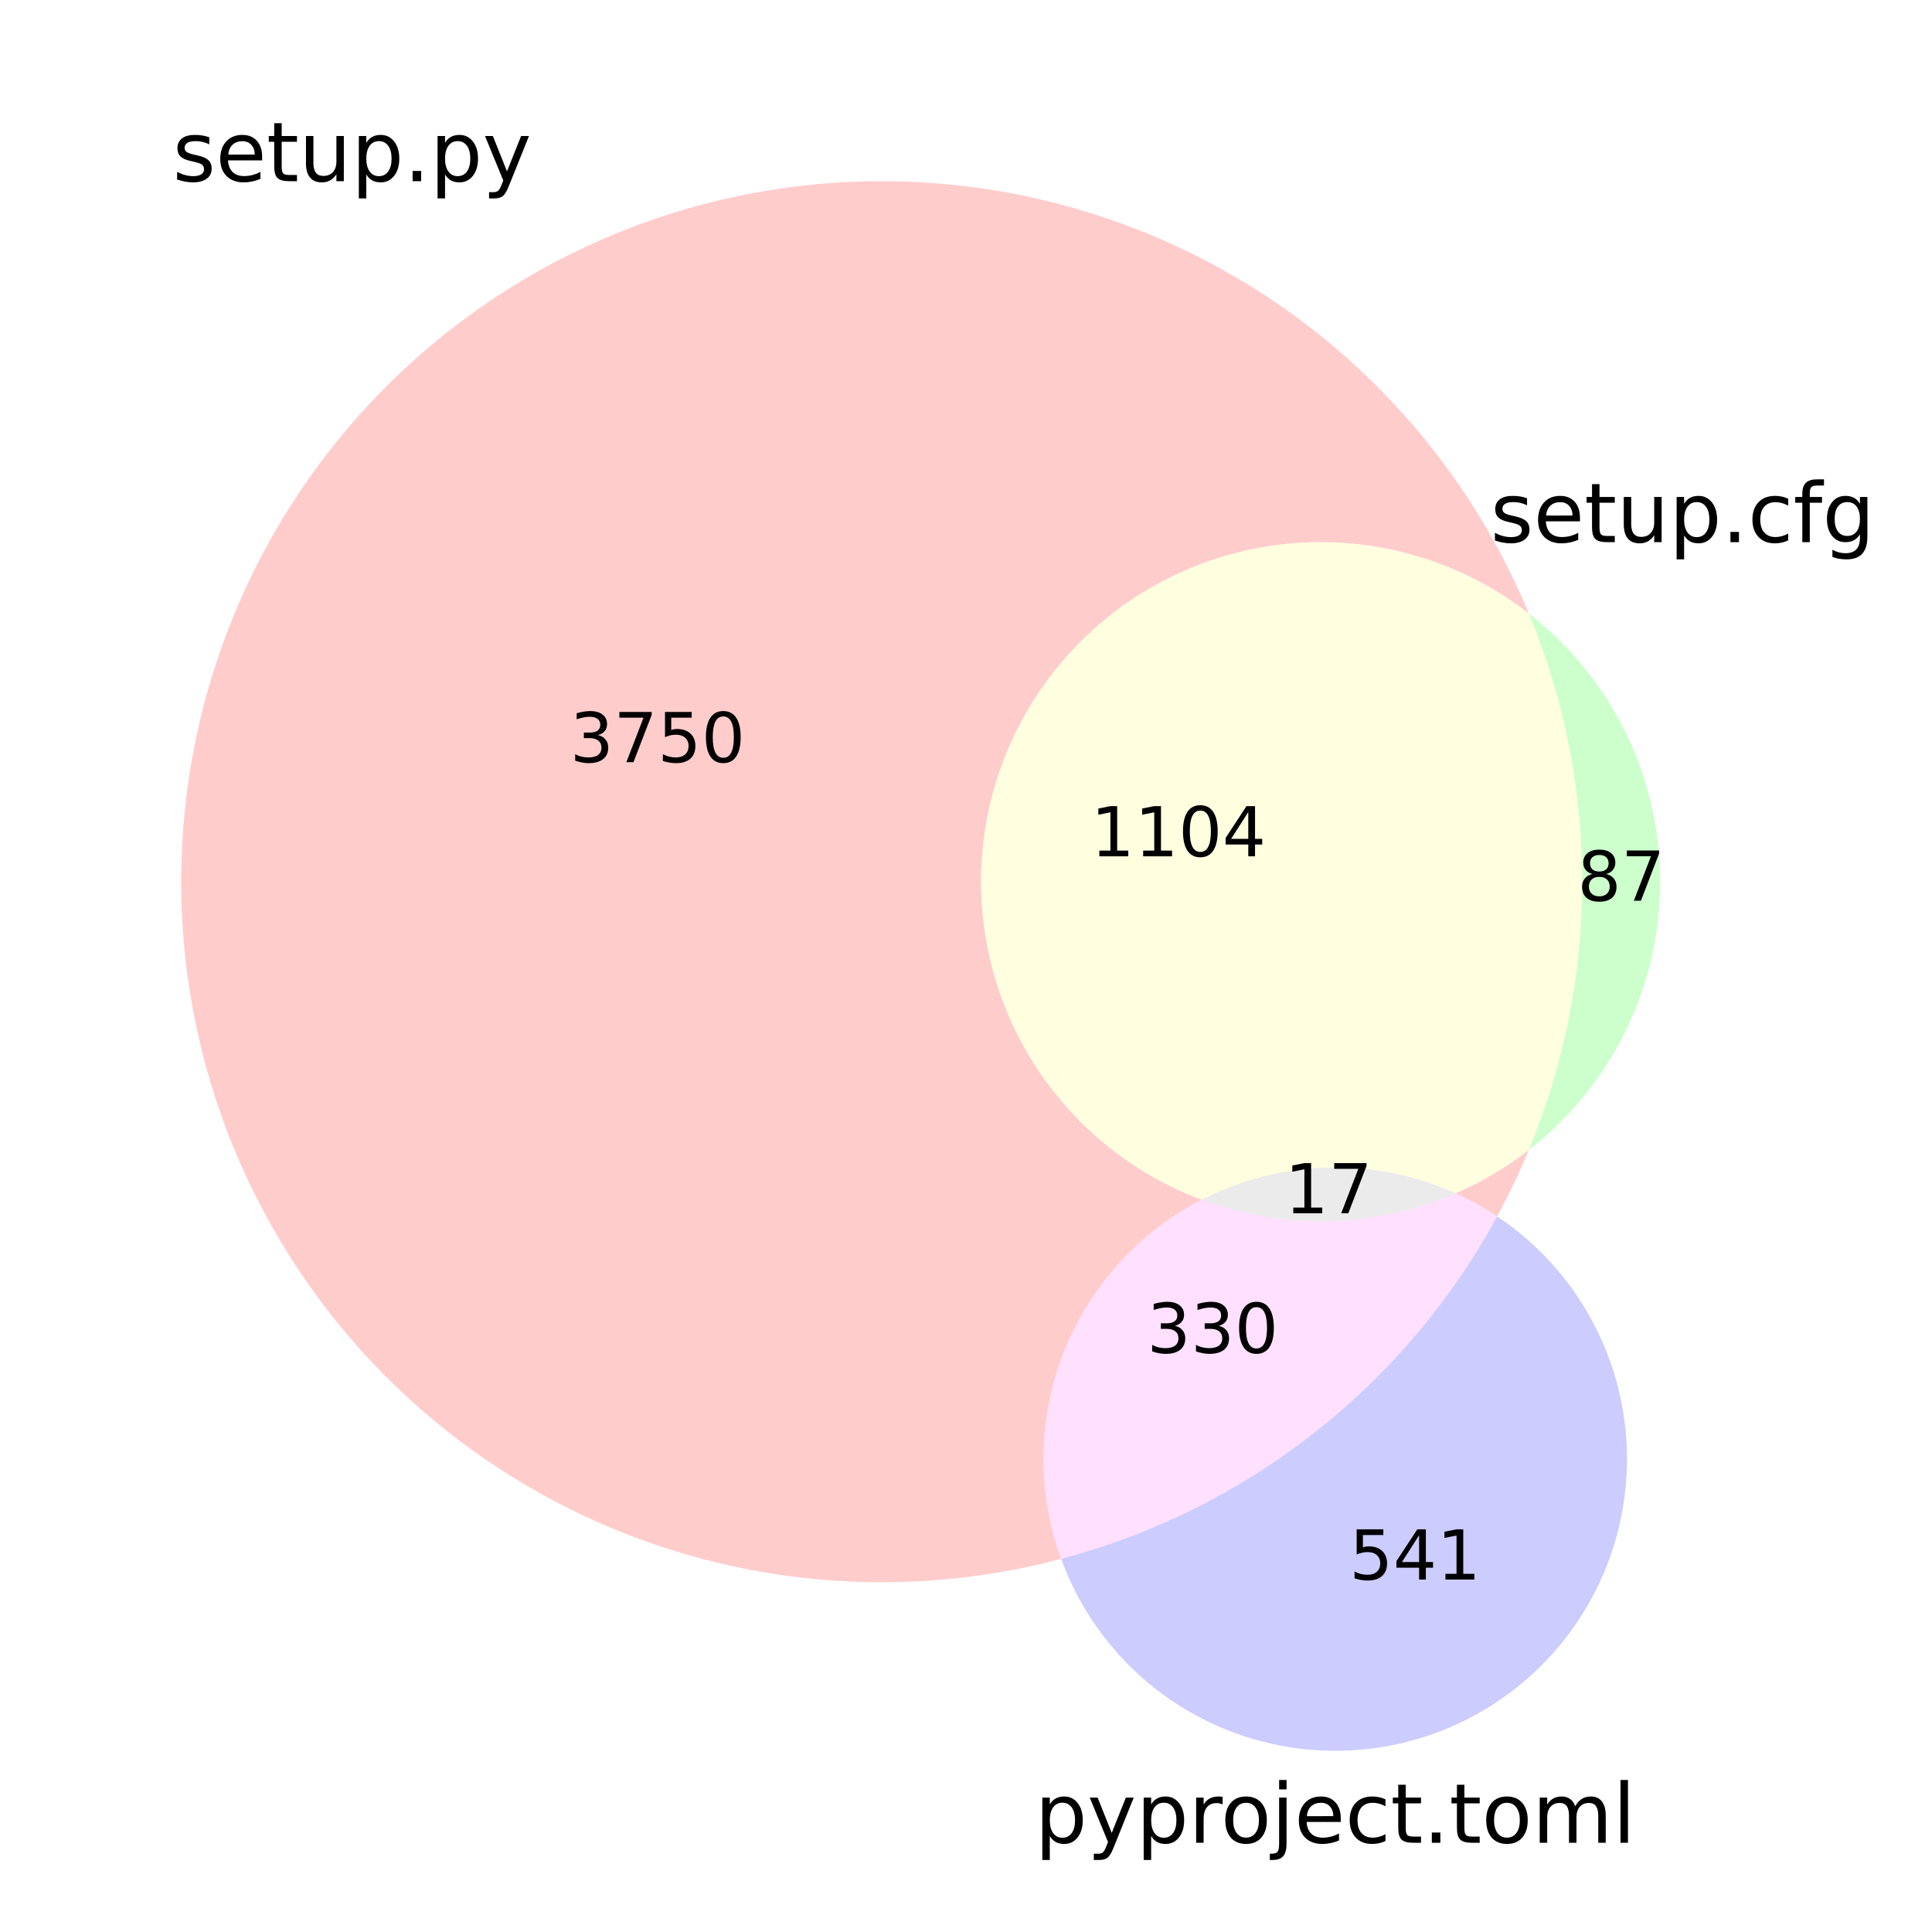
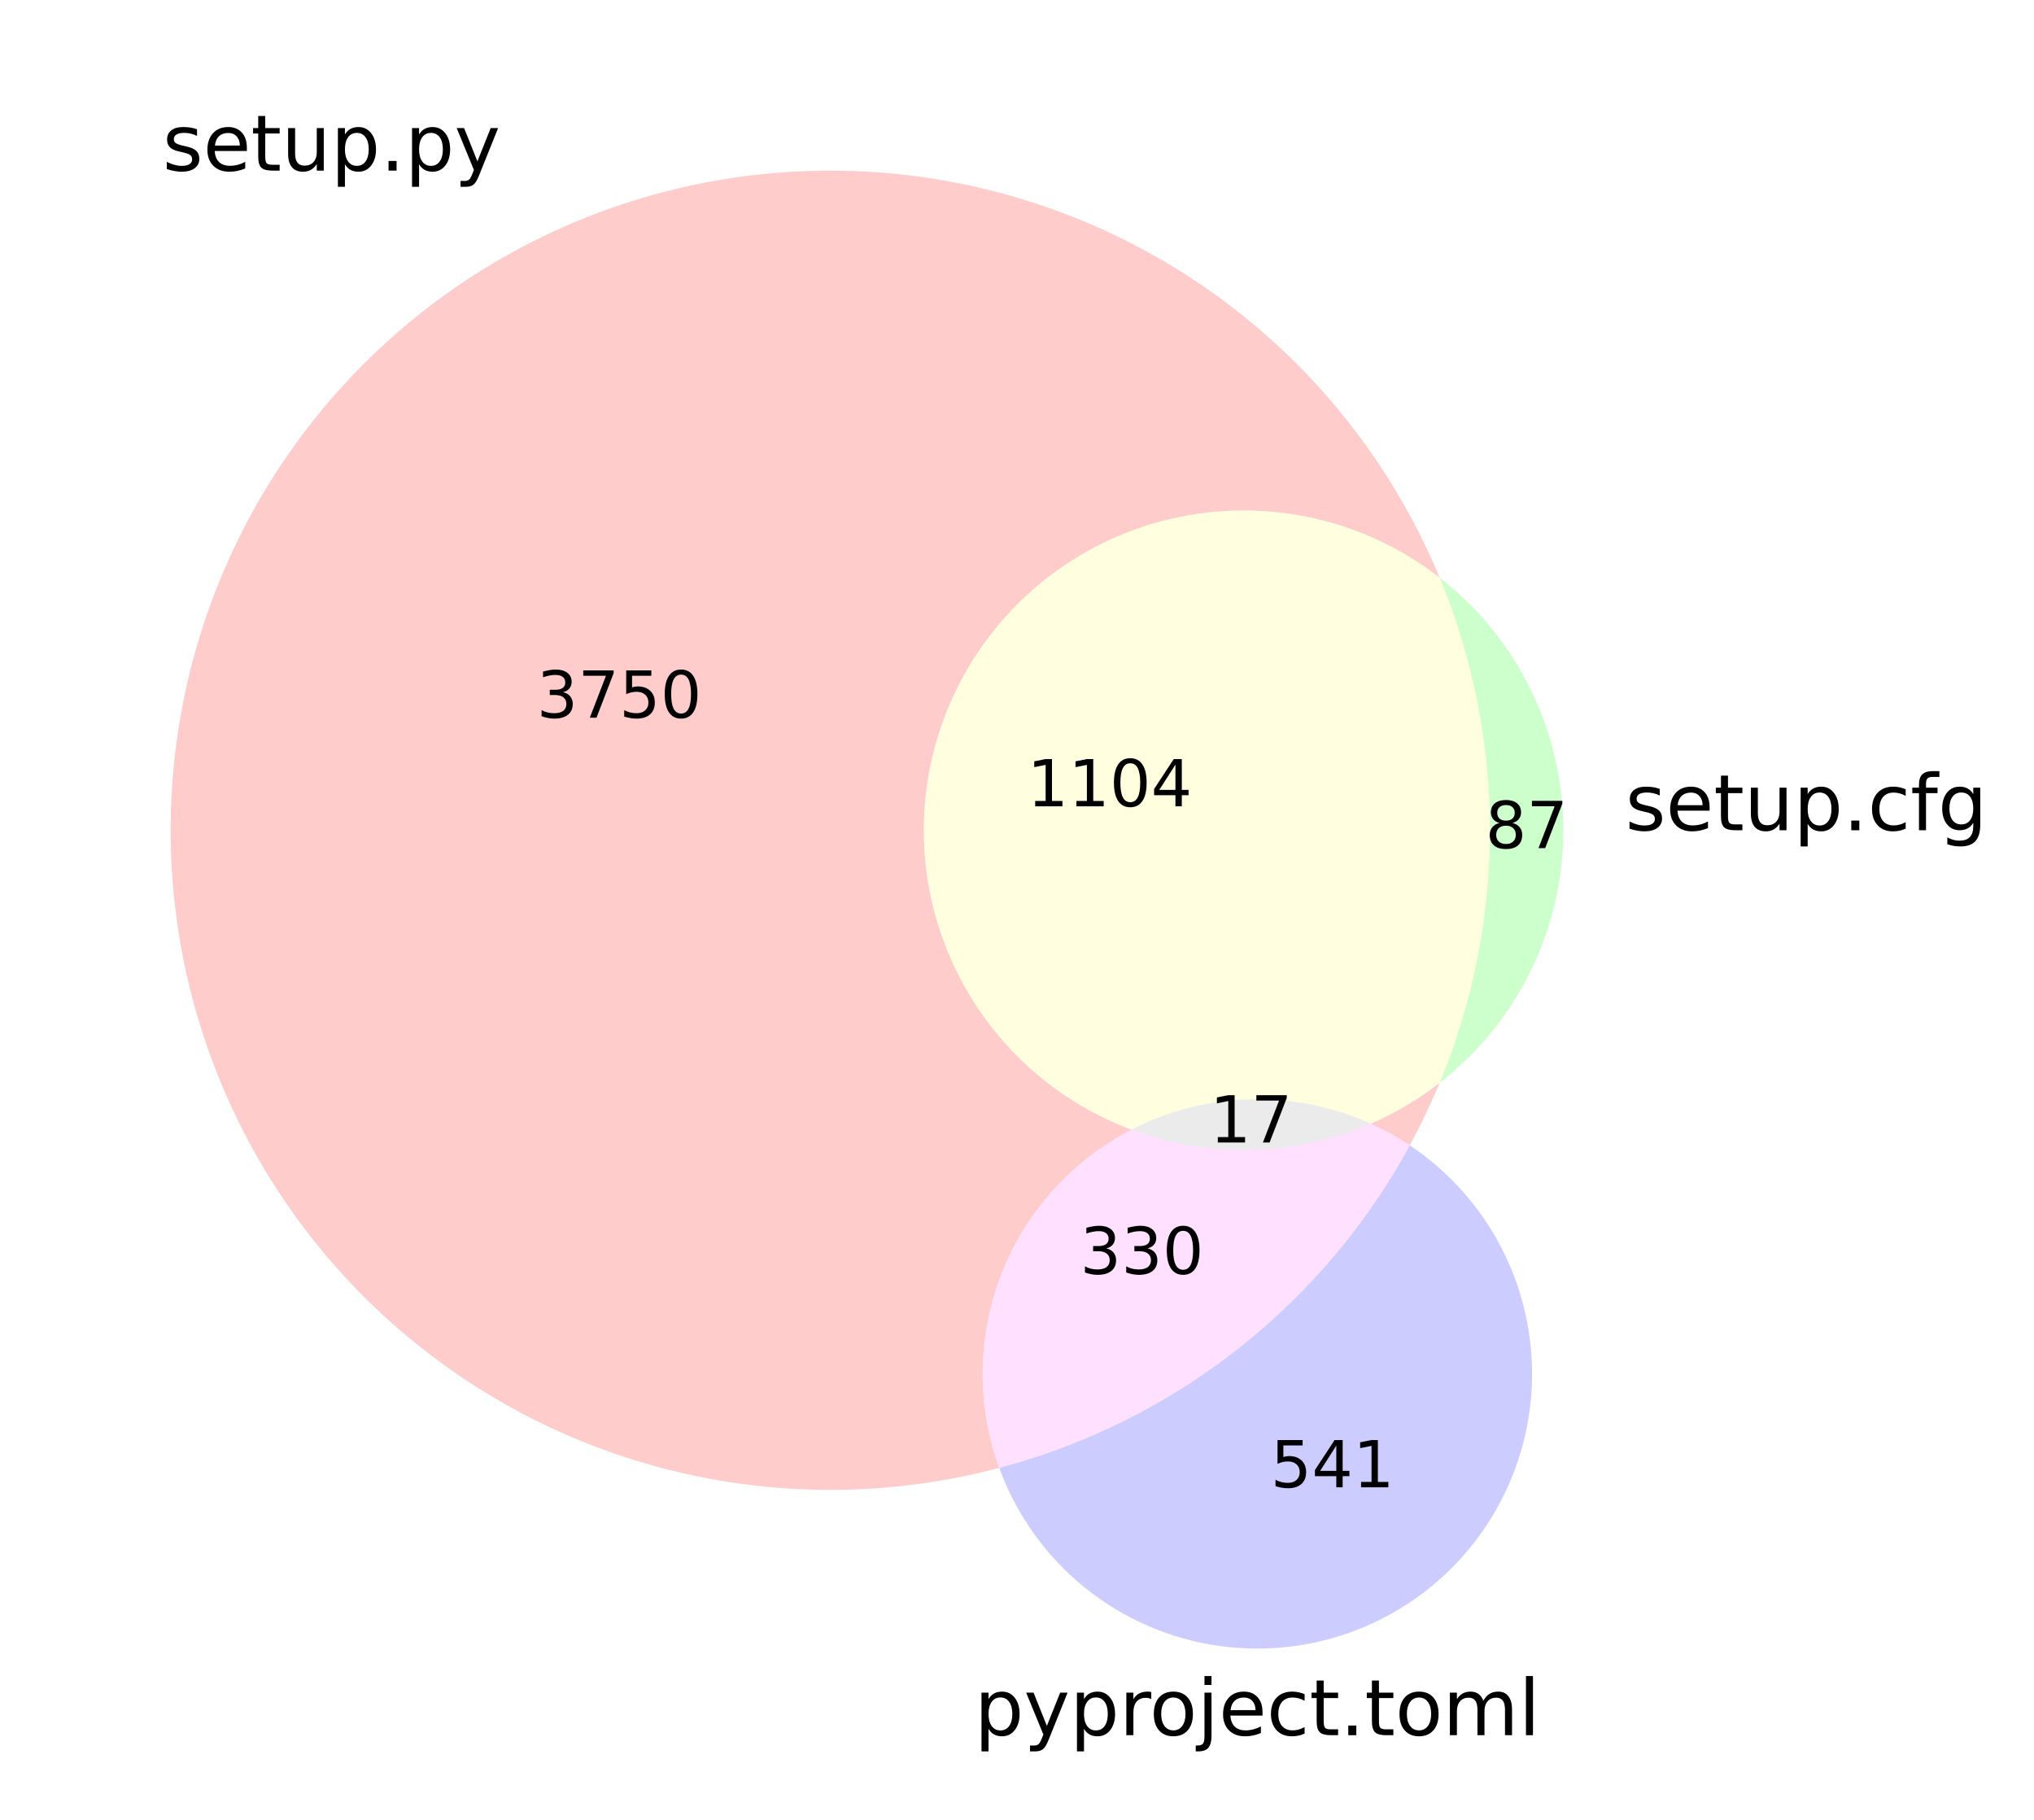
- <svg xmlns="http://www.w3.org/2000/svg" xmlns:xlink="http://www.w3.org/1999/xlink" width="279.424pt" height="280.512pt" viewBox="0 0 279.424 280.512" version="1.1">
+ <svg xmlns="http://www.w3.org/2000/svg" xmlns:xlink="http://www.w3.org/1999/xlink" width="313.629pt" height="280.512pt" viewBox="0 0 313.629 280.512" version="1.1">
  <defs>
    <style type="text/css">*{stroke-linejoin: round; stroke-linecap: butt}</style>
  </defs>
  <g id="figure_1">
    <g id="patch_1">
-       <path d="M 0 280.512  L 279.424 280.512  L 279.424 0  L 0 0  L 0 280.512  z " style="fill: none" />
+       <path d="M 0 280.512  L 313.629 280.512  L 313.629 0  L 0 0  L 0 280.512  z " style="fill: none" />
    </g>
    <g id="axes_1">
      <g id="patch_2">
-         <path d="M 221.977 166.974  C 220.346 168.239 218.637 169.4 216.861 170.451  C 215.085 171.502 213.244 172.441 211.35 173.261  C 212.398 173.736 213.426 174.253 214.431 174.811  C 215.437 175.369 216.42 175.968 217.377 176.606  C 218.227 175.042 219.036 173.457 219.803 171.85  C 220.57 170.244 221.295 168.618 221.977 166.974  M 221.977 89.066  C 214.495 71.021 201.971 55.507 185.909 44.389  C 169.847 33.271 150.917 27.012 131.393 26.364  C 111.869 25.716 92.566 30.707 75.802 40.735  C 59.038 50.764 45.514 65.413 36.852 82.923  C 28.191 100.433 24.755 120.072 26.956 139.483  C 29.158 158.893 36.905 177.264 49.268 192.389  C 61.63 207.514 78.093 218.762 96.677 224.782  C 115.261 230.802 135.191 231.342 154.074 226.338  C 150.549 216.655 150.675 206.011 154.429 196.414  C 158.183 186.818 165.314 178.914 174.474 174.193  C 167.824 171.704 161.789 167.808 156.784 162.771  C 151.78 157.735 147.921 151.676 145.474 145.01  C 143.027 138.345 142.049 131.229 142.606 124.15  C 143.164 117.071 145.244 110.196 148.704 103.996  C 152.164 97.795 156.923 92.415 162.654 88.224  C 168.386 84.032 174.956 81.128 181.913 79.711  C 188.871 78.293 196.053 78.395 202.968 80.01  C 209.882 81.624 216.367 84.714 221.977 89.066  " clip-path="url(#p3e06063f52)" style="fill: #ff8080; opacity: 0.4" />
+         <path d="M 221.977 166.974  C 220.346 168.239 218.637 169.4 216.861 170.451  C 215.085 171.502 213.244 172.441 211.35 173.261  C 212.398 173.736 213.426 174.253 214.431 174.811  C 215.437 175.369 216.42 175.968 217.377 176.606  C 218.227 175.042 219.036 173.457 219.803 171.85  C 220.57 170.244 221.295 168.618 221.977 166.974  M 221.977 89.066  C 214.495 71.021 201.971 55.507 185.909 44.389  C 169.847 33.271 150.917 27.012 131.393 26.364  C 111.869 25.716 92.566 30.707 75.802 40.735  C 59.038 50.764 45.514 65.413 36.852 82.923  C 28.191 100.433 24.755 120.072 26.956 139.483  C 29.158 158.893 36.905 177.264 49.268 192.389  C 61.63 207.514 78.093 218.762 96.677 224.782  C 115.261 230.802 135.191 231.342 154.074 226.338  C 150.549 216.655 150.675 206.011 154.429 196.414  C 158.183 186.818 165.314 178.914 174.474 174.193  C 167.824 171.704 161.789 167.808 156.784 162.771  C 151.78 157.735 147.921 151.676 145.474 145.01  C 143.027 138.345 142.049 131.229 142.606 124.15  C 143.164 117.071 145.244 110.196 148.704 103.996  C 152.164 97.795 156.923 92.415 162.654 88.224  C 168.386 84.032 174.956 81.128 181.913 79.711  C 188.871 78.293 196.053 78.395 202.968 80.01  C 209.882 81.624 216.367 84.714 221.977 89.066  " clip-path="url(#p691678c671)" style="fill: #ff8080; opacity: 0.4" />
      </g>
      <g id="patch_3">
-         <path d="M 221.977 89.066  C 227.096 101.415 229.732 114.652 229.732 128.02  C 229.732 141.388 227.096 154.625 221.977 166.974  C 227.917 162.365 232.724 156.459 236.031 149.708  C 239.339 142.957 241.058 135.538 241.058 128.02  C 241.058 120.502 239.339 113.083 236.031 106.332  C 232.724 99.581 227.917 93.674 221.977 89.066  " clip-path="url(#p3e06063f52)" style="fill: #80ff80; opacity: 0.4" />
+         <path d="M 221.977 89.066  C 227.096 101.415 229.732 114.652 229.732 128.02  C 229.732 141.388 227.096 154.625 221.977 166.974  C 227.917 162.365 232.724 156.459 236.031 149.708  C 239.339 142.957 241.058 135.538 241.058 128.02  C 241.058 120.502 239.339 113.083 236.031 106.332  C 232.724 99.581 227.917 93.674 221.977 89.066  " clip-path="url(#p691678c671)" style="fill: #80ff80; opacity: 0.4" />
      </g>
      <g id="patch_4">
-         <path d="M 221.977 89.066  C 216.367 84.714 209.882 81.624 202.968 80.01  C 196.053 78.395 188.871 78.293 181.913 79.711  C 174.956 81.128 168.386 84.032 162.654 88.224  C 156.923 92.415 152.164 97.795 148.704 103.996  C 145.244 110.196 143.164 117.071 142.606 124.15  C 142.049 131.229 143.027 138.345 145.474 145.01  C 147.921 151.676 151.78 157.735 156.784 162.771  C 161.789 167.808 167.824 171.704 174.474 174.193  C 180.152 171.268 186.419 169.664 192.805 169.502  C 199.191 169.341 205.531 170.626 211.35 173.261  C 213.244 172.441 215.085 171.502 216.861 170.451  C 218.637 169.4 220.346 168.239 221.977 166.974  C 227.096 154.625 229.732 141.388 229.732 128.02  C 229.732 114.652 227.096 101.415 221.977 89.066  " clip-path="url(#p3e06063f52)" style="fill: #ffffb2; opacity: 0.4" />
+         <path d="M 221.977 89.066  C 216.367 84.714 209.882 81.624 202.968 80.01  C 196.053 78.395 188.871 78.293 181.913 79.711  C 174.956 81.128 168.386 84.032 162.654 88.224  C 156.923 92.415 152.164 97.795 148.704 103.996  C 145.244 110.196 143.164 117.071 142.606 124.15  C 142.049 131.229 143.027 138.345 145.474 145.01  C 147.921 151.676 151.78 157.735 156.784 162.771  C 161.789 167.808 167.824 171.704 174.474 174.193  C 180.152 171.268 186.419 169.664 192.805 169.502  C 199.191 169.341 205.531 170.626 211.35 173.261  C 213.244 172.441 215.085 171.502 216.861 170.451  C 218.637 169.4 220.346 168.239 221.977 166.974  C 227.096 154.625 229.732 141.388 229.732 128.02  C 229.732 114.652 227.096 101.415 221.977 89.066  " clip-path="url(#p691678c671)" style="fill: #ffffb2; opacity: 0.4" />
      </g>
      <g id="patch_5">
-         <path d="M 217.377 176.606  C 210.765 188.767 201.74 199.45 190.855 208.001  C 179.97 216.553 167.454 222.792 154.074 226.338  C 156.364 232.627 160.113 238.285 165.011 242.847  C 169.91 247.408 175.821 250.743 182.257 252.579  C 188.694 254.415 195.475 254.7 202.043 253.409  C 208.61 252.118 214.78 249.289 220.043 245.154  C 225.306 241.019 229.515 235.695 232.324 229.619  C 235.132 223.544 236.461 216.888 236.201 210.2  C 235.941 203.512 234.099 196.979 230.827 191.14  C 227.555 185.301 222.945 180.32 217.377 176.606  " clip-path="url(#p3e06063f52)" style="fill: #8080ff; opacity: 0.4" />
+         <path d="M 217.377 176.606  C 210.765 188.767 201.74 199.45 190.855 208.001  C 179.97 216.553 167.454 222.792 154.074 226.338  C 156.364 232.627 160.113 238.285 165.011 242.847  C 169.91 247.408 175.821 250.743 182.257 252.579  C 188.694 254.415 195.475 254.7 202.043 253.409  C 208.61 252.118 214.78 249.289 220.043 245.154  C 225.306 241.019 229.515 235.695 232.324 229.619  C 235.132 223.544 236.461 216.888 236.201 210.2  C 235.941 203.512 234.099 196.979 230.827 191.14  C 227.555 185.301 222.945 180.32 217.377 176.606  " clip-path="url(#p691678c671)" style="fill: #8080ff; opacity: 0.4" />
      </g>
      <g id="patch_6">
-         <path d="M 211.35 173.261  C 205.55 175.773 199.321 177.146 193.002 177.306  C 186.684 177.466 180.393 176.409 174.474 174.193  C 165.314 178.914 158.183 186.818 154.429 196.414  C 150.675 206.011 150.549 216.655 154.074 226.338  C 167.454 222.792 179.97 216.553 190.855 208.001  C 201.74 199.45 210.765 188.767 217.377 176.606  C 216.42 175.968 215.437 175.369 214.431 174.811  C 213.426 174.253 212.398 173.736 211.35 173.261  " clip-path="url(#p3e06063f52)" style="fill: #ffb2ff; opacity: 0.4" />
+         <path d="M 211.35 173.261  C 205.55 175.773 199.321 177.146 193.002 177.306  C 186.684 177.466 180.393 176.409 174.474 174.193  C 165.314 178.914 158.183 186.818 154.429 196.414  C 150.675 206.011 150.549 216.655 154.074 226.338  C 167.454 222.792 179.97 216.553 190.855 208.001  C 201.74 199.45 210.765 188.767 217.377 176.606  C 216.42 175.968 215.437 175.369 214.431 174.811  C 213.426 174.253 212.398 173.736 211.35 173.261  " clip-path="url(#p691678c671)" style="fill: #ffb2ff; opacity: 0.4" />
      </g>
      <g id="patch_7">
-         <path d="M 174.474 174.193  C 180.393 176.409 186.684 177.466 193.002 177.306  C 199.321 177.146 205.55 175.773 211.35 173.261  C 205.531 170.626 199.191 169.341 192.805 169.502  C 186.419 169.664 180.152 171.268 174.474 174.193  " clip-path="url(#p3e06063f52)" style="fill: #cccccc; opacity: 0.4" />
+         <path d="M 174.474 174.193  C 180.393 176.409 186.684 177.466 193.002 177.306  C 199.321 177.146 205.55 175.773 211.35 173.261  C 205.531 170.626 199.191 169.341 192.805 169.502  C 186.419 169.664 180.152 171.268 174.474 174.193  " clip-path="url(#p691678c671)" style="fill: #cccccc; opacity: 0.4" />
      </g>
      <g id="text_1">
        <g transform="translate(82.75232 110.6628) scale(0.1 -0.1)">
          <defs>
            <path id="DejaVuSans-33" d="M 2597 2516  Q 3050 2419 3304 2112  Q 3559 1806 3559 1356  Q 3559 666 3084 287  Q 2609 -91 1734 -91  Q 1441 -91 1130 -33  Q 819 25 488 141  L 488 750  Q 750 597 1062 519  Q 1375 441 1716 441  Q 2309 441 2620 675  Q 2931 909 2931 1356  Q 2931 1769 2642 2001  Q 2353 2234 1838 2234  L 1294 2234  L 1294 2753  L 1863 2753  Q 2328 2753 2575 2939  Q 2822 3125 2822 3475  Q 2822 3834 2567 4026  Q 2313 4219 1838 4219  Q 1578 4219 1281 4162  Q 984 4106 628 3988  L 628 4550  Q 988 4650 1302 4700  Q 1616 4750 1894 4750  Q 2613 4750 3031 4423  Q 3450 4097 3450 3541  Q 3450 3153 3228 2886  Q 3006 2619 2597 2516  z " transform="scale(0.015625)" />
            <path id="DejaVuSans-37" d="M 525 4666  L 3525 4666  L 3525 4397  L 1831 0  L 1172 0  L 2766 4134  L 525 4134  L 525 4666  z " transform="scale(0.015625)" />
            <path id="DejaVuSans-35" d="M 691 4666  L 3169 4666  L 3169 4134  L 1269 4134  L 1269 2991  Q 1406 3038 1543 3061  Q 1681 3084 1819 3084  Q 2600 3084 3056 2656  Q 3513 2228 3513 1497  Q 3513 744 3044 326  Q 2575 -91 1722 -91  Q 1428 -91 1123 -41  Q 819 9 494 109  L 494 744  Q 775 591 1075 516  Q 1375 441 1709 441  Q 2250 441 2565 725  Q 2881 1009 2881 1497  Q 2881 1984 2565 2268  Q 2250 2553 1709 2553  Q 1456 2553 1204 2497  Q 953 2441 691 2322  L 691 4666  z " transform="scale(0.015625)" />
            <path id="DejaVuSans-30" d="M 2034 4250  Q 1547 4250 1301 3770  Q 1056 3291 1056 2328  Q 1056 1369 1301 889  Q 1547 409 2034 409  Q 2525 409 2770 889  Q 3016 1369 3016 2328  Q 3016 3291 2770 3770  Q 2525 4250 2034 4250  z M 2034 4750  Q 2819 4750 3233 4129  Q 3647 3509 3647 2328  Q 3647 1150 3233 529  Q 2819 -91 2034 -91  Q 1250 -91 836 529  Q 422 1150 422 2328  Q 422 3509 836 4129  Q 1250 4750 2034 4750  z " transform="scale(0.015625)" />
          </defs>
          <use xlink:href="#DejaVuSans-33" />
          <use xlink:href="#DejaVuSans-37" transform="translate(63.62305 0)" />
          <use xlink:href="#DejaVuSans-35" transform="translate(127.2461 0)" />
          <use xlink:href="#DejaVuSans-30" transform="translate(190.8691 0)" />
        </g>
      </g>
      <g id="text_2">
        <g transform="translate(229.0323 130.7793) scale(0.1 -0.1)">
          <defs>
            <path id="DejaVuSans-38" d="M 2034 2216  Q 1584 2216 1326 1975  Q 1069 1734 1069 1313  Q 1069 891 1326 650  Q 1584 409 2034 409  Q 2484 409 2743 651  Q 3003 894 3003 1313  Q 3003 1734 2745 1975  Q 2488 2216 2034 2216  z M 1403 2484  Q 997 2584 770 2862  Q 544 3141 544 3541  Q 544 4100 942 4425  Q 1341 4750 2034 4750  Q 2731 4750 3128 4425  Q 3525 4100 3525 3541  Q 3525 3141 3298 2862  Q 3072 2584 2669 2484  Q 3125 2378 3379 2068  Q 3634 1759 3634 1313  Q 3634 634 3220 271  Q 2806 -91 2034 -91  Q 1263 -91 848 271  Q 434 634 434 1313  Q 434 1759 690 2068  Q 947 2378 1403 2484  z M 1172 3481  Q 1172 3119 1398 2916  Q 1625 2713 2034 2713  Q 2441 2713 2670 2916  Q 2900 3119 2900 3481  Q 2900 3844 2670 4047  Q 2441 4250 2034 4250  Q 1625 4250 1398 4047  Q 1172 3844 1172 3481  z " transform="scale(0.015625)" />
          </defs>
          <use xlink:href="#DejaVuSans-38" />
          <use xlink:href="#DejaVuSans-37" transform="translate(63.62305 0)" />
        </g>
      </g>
      <g id="text_3">
        <g transform="translate(158.3786 124.3332) scale(0.1 -0.1)">
          <defs>
            <path id="DejaVuSans-31" d="M 794 531  L 1825 531  L 1825 4091  L 703 3866  L 703 4441  L 1819 4666  L 2450 4666  L 2450 531  L 3481 531  L 3481 0  L 794 0  L 794 531  z " transform="scale(0.015625)" />
            <path id="DejaVuSans-34" d="M 2419 4116  L 825 1625  L 2419 1625  L 2419 4116  z M 2253 4666  L 3047 4666  L 3047 1625  L 3713 1625  L 3713 1100  L 3047 1100  L 3047 0  L 2419 0  L 2419 1100  L 313 1100  L 313 1709  L 2253 4666  z " transform="scale(0.015625)" />
          </defs>
          <use xlink:href="#DejaVuSans-31" />
          <use xlink:href="#DejaVuSans-31" transform="translate(63.62305 0)" />
          <use xlink:href="#DejaVuSans-30" transform="translate(127.2461 0)" />
          <use xlink:href="#DejaVuSans-34" transform="translate(190.8691 0)" />
        </g>
      </g>
      <g id="text_4">
        <g transform="translate(195.9053 229.3372) scale(0.1 -0.1)">
          <use xlink:href="#DejaVuSans-35" />
          <use xlink:href="#DejaVuSans-34" transform="translate(63.62305 0)" />
          <use xlink:href="#DejaVuSans-31" transform="translate(127.2461 0)" />
        </g>
      </g>
      <g id="text_5">
        <g transform="translate(166.53 196.4306) scale(0.1 -0.1)">
          <use xlink:href="#DejaVuSans-33" />
          <use xlink:href="#DejaVuSans-33" transform="translate(63.62305 0)" />
          <use xlink:href="#DejaVuSans-30" transform="translate(127.2461 0)" />
        </g>
      </g>
      <g id="text_6">
        <g transform="translate(186.5411 176.1635) scale(0.1 -0.1)">
          <use xlink:href="#DejaVuSans-31" />
          <use xlink:href="#DejaVuSans-37" transform="translate(63.62305 0)" />
        </g>
      </g>
      <g id="text_7">
        <g transform="translate(25.06722 26.30823) scale(0.12 -0.12)">
          <defs>
            <path id="DejaVuSans-73" d="M 2834 3397  L 2834 2853  Q 2591 2978 2328 3040  Q 2066 3103 1784 3103  Q 1356 3103 1142 2972  Q 928 2841 928 2578  Q 928 2378 1081 2264  Q 1234 2150 1697 2047  L 1894 2003  Q 2506 1872 2764 1633  Q 3022 1394 3022 966  Q 3022 478 2636 193  Q 2250 -91 1575 -91  Q 1294 -91 989 -36  Q 684 19 347 128  L 347 722  Q 666 556 975 473  Q 1284 391 1588 391  Q 1994 391 2212 530  Q 2431 669 2431 922  Q 2431 1156 2273 1281  Q 2116 1406 1581 1522  L 1381 1569  Q 847 1681 609 1914  Q 372 2147 372 2553  Q 372 3047 722 3315  Q 1072 3584 1716 3584  Q 2034 3584 2315 3537  Q 2597 3491 2834 3397  z " transform="scale(0.015625)" />
            <path id="DejaVuSans-65" d="M 3597 1894  L 3597 1613  L 953 1613  Q 991 1019 1311 708  Q 1631 397 2203 397  Q 2534 397 2845 478  Q 3156 559 3463 722  L 3463 178  Q 3153 47 2828 -22  Q 2503 -91 2169 -91  Q 1331 -91 842 396  Q 353 884 353 1716  Q 353 2575 817 3079  Q 1281 3584 2069 3584  Q 2775 3584 3186 3129  Q 3597 2675 3597 1894  z M 3022 2063  Q 3016 2534 2758 2815  Q 2500 3097 2075 3097  Q 1594 3097 1305 2825  Q 1016 2553 972 2059  L 3022 2063  z " transform="scale(0.015625)" />
            <path id="DejaVuSans-74" d="M 1172 4494  L 1172 3500  L 2356 3500  L 2356 3053  L 1172 3053  L 1172 1153  Q 1172 725 1289 603  Q 1406 481 1766 481  L 2356 481  L 2356 0  L 1766 0  Q 1100 0 847 248  Q 594 497 594 1153  L 594 3053  L 172 3053  L 172 3500  L 594 3500  L 594 4494  L 1172 4494  z " transform="scale(0.015625)" />
            <path id="DejaVuSans-75" d="M 544 1381  L 544 3500  L 1119 3500  L 1119 1403  Q 1119 906 1312 657  Q 1506 409 1894 409  Q 2359 409 2629 706  Q 2900 1003 2900 1516  L 2900 3500  L 3475 3500  L 3475 0  L 2900 0  L 2900 538  Q 2691 219 2414 64  Q 2138 -91 1772 -91  Q 1169 -91 856 284  Q 544 659 544 1381  z M 1991 3584  L 1991 3584  z " transform="scale(0.015625)" />
            <path id="DejaVuSans-70" d="M 1159 525  L 1159 -1331  L 581 -1331  L 581 3500  L 1159 3500  L 1159 2969  Q 1341 3281 1617 3432  Q 1894 3584 2278 3584  Q 2916 3584 3314 3078  Q 3713 2572 3713 1747  Q 3713 922 3314 415  Q 2916 -91 2278 -91  Q 1894 -91 1617 61  Q 1341 213 1159 525  z M 3116 1747  Q 3116 2381 2855 2742  Q 2594 3103 2138 3103  Q 1681 3103 1420 2742  Q 1159 2381 1159 1747  Q 1159 1113 1420 752  Q 1681 391 2138 391  Q 2594 391 2855 752  Q 3116 1113 3116 1747  z " transform="scale(0.015625)" />
            <path id="DejaVuSans-2e" d="M 684 794  L 1344 794  L 1344 0  L 684 0  L 684 794  z " transform="scale(0.015625)" />
            <path id="DejaVuSans-79" d="M 2059 -325  Q 1816 -950 1584 -1140  Q 1353 -1331 966 -1331  L 506 -1331  L 506 -850  L 844 -850  Q 1081 -850 1212 -737  Q 1344 -625 1503 -206  L 1606 56  L 191 3500  L 800 3500  L 1894 763  L 2988 3500  L 3597 3500  L 2059 -325  z " transform="scale(0.015625)" />
          </defs>
          <use xlink:href="#DejaVuSans-73" />
          <use xlink:href="#DejaVuSans-65" transform="translate(52.09961 0)" />
          <use xlink:href="#DejaVuSans-74" transform="translate(113.623 0)" />
          <use xlink:href="#DejaVuSans-75" transform="translate(152.832 0)" />
          <use xlink:href="#DejaVuSans-70" transform="translate(216.2109 0)" />
          <use xlink:href="#DejaVuSans-2e" transform="translate(279.6875 0)" />
          <use xlink:href="#DejaVuSans-70" transform="translate(311.4746 0)" />
          <use xlink:href="#DejaVuSans-79" transform="translate(374.9512 0)" />
        </g>
      </g>
      <g id="text_8">
-         <g transform="translate(216.4071 78.71811) scale(0.12 -0.12)">
+         <g transform="translate(250.6121 128.02) scale(0.12 -0.12)">
          <defs>
            <path id="DejaVuSans-63" d="M 3122 3366  L 3122 2828  Q 2878 2963 2633 3030  Q 2388 3097 2138 3097  Q 1578 3097 1268 2742  Q 959 2388 959 1747  Q 959 1106 1268 751  Q 1578 397 2138 397  Q 2388 397 2633 464  Q 2878 531 3122 666  L 3122 134  Q 2881 22 2623 -34  Q 2366 -91 2075 -91  Q 1284 -91 818 406  Q 353 903 353 1747  Q 353 2603 823 3093  Q 1294 3584 2113 3584  Q 2378 3584 2631 3529  Q 2884 3475 3122 3366  z " transform="scale(0.015625)" />
            <path id="DejaVuSans-66" d="M 2375 4863  L 2375 4384  L 1825 4384  Q 1516 4384 1395 4259  Q 1275 4134 1275 3809  L 1275 3500  L 2222 3500  L 2222 3053  L 1275 3053  L 1275 0  L 697 0  L 697 3053  L 147 3053  L 147 3500  L 697 3500  L 697 3744  Q 697 4328 969 4595  Q 1241 4863 1831 4863  L 2375 4863  z " transform="scale(0.015625)" />
            <path id="DejaVuSans-67" d="M 2906 1791  Q 2906 2416 2648 2759  Q 2391 3103 1925 3103  Q 1463 3103 1205 2759  Q 947 2416 947 1791  Q 947 1169 1205 825  Q 1463 481 1925 481  Q 2391 481 2648 825  Q 2906 1169 2906 1791  z M 3481 434  Q 3481 -459 3084 -895  Q 2688 -1331 1869 -1331  Q 1566 -1331 1297 -1286  Q 1028 -1241 775 -1147  L 775 -588  Q 1028 -725 1275 -790  Q 1522 -856 1778 -856  Q 2344 -856 2625 -561  Q 2906 -266 2906 331  L 2906 616  Q 2728 306 2450 153  Q 2172 0 1784 0  Q 1141 0 747 490  Q 353 981 353 1791  Q 353 2603 747 3093  Q 1141 3584 1784 3584  Q 2172 3584 2450 3431  Q 2728 3278 2906 2969  L 2906 3500  L 3481 3500  L 3481 434  z " transform="scale(0.015625)" />
          </defs>
          <use xlink:href="#DejaVuSans-73" />
          <use xlink:href="#DejaVuSans-65" transform="translate(52.09961 0)" />
          <use xlink:href="#DejaVuSans-74" transform="translate(113.623 0)" />
          <use xlink:href="#DejaVuSans-75" transform="translate(152.832 0)" />
          <use xlink:href="#DejaVuSans-70" transform="translate(216.2109 0)" />
          <use xlink:href="#DejaVuSans-2e" transform="translate(279.6875 0)" />
          <use xlink:href="#DejaVuSans-63" transform="translate(311.4746 0)" />
          <use xlink:href="#DejaVuSans-66" transform="translate(366.4551 0)" />
          <use xlink:href="#DejaVuSans-67" transform="translate(401.6602 0)" />
        </g>
      </g>
      <g id="text_9">
        <g transform="translate(150.2518 267.5577) scale(0.12 -0.12)">
          <defs>
            <path id="DejaVuSans-72" d="M 2631 2963  Q 2534 3019 2420 3045  Q 2306 3072 2169 3072  Q 1681 3072 1420 2755  Q 1159 2438 1159 1844  L 1159 0  L 581 0  L 581 3500  L 1159 3500  L 1159 2956  Q 1341 3275 1631 3429  Q 1922 3584 2338 3584  Q 2397 3584 2469 3576  Q 2541 3569 2628 3553  L 2631 2963  z " transform="scale(0.015625)" />
            <path id="DejaVuSans-6f" d="M 1959 3097  Q 1497 3097 1228 2736  Q 959 2375 959 1747  Q 959 1119 1226 758  Q 1494 397 1959 397  Q 2419 397 2687 759  Q 2956 1122 2956 1747  Q 2956 2369 2687 2733  Q 2419 3097 1959 3097  z M 1959 3584  Q 2709 3584 3137 3096  Q 3566 2609 3566 1747  Q 3566 888 3137 398  Q 2709 -91 1959 -91  Q 1206 -91 779 398  Q 353 888 353 1747  Q 353 2609 779 3096  Q 1206 3584 1959 3584  z " transform="scale(0.015625)" />
            <path id="DejaVuSans-6a" d="M 603 3500  L 1178 3500  L 1178 -63  Q 1178 -731 923 -1031  Q 669 -1331 103 -1331  L -116 -1331  L -116 -844  L 38 -844  Q 366 -844 484 -692  Q 603 -541 603 -63  L 603 3500  z M 603 4863  L 1178 4863  L 1178 4134  L 603 4134  L 603 4863  z " transform="scale(0.015625)" />
            <path id="DejaVuSans-6d" d="M 3328 2828  Q 3544 3216 3844 3400  Q 4144 3584 4550 3584  Q 5097 3584 5394 3201  Q 5691 2819 5691 2113  L 5691 0  L 5113 0  L 5113 2094  Q 5113 2597 4934 2840  Q 4756 3084 4391 3084  Q 3944 3084 3684 2787  Q 3425 2491 3425 1978  L 3425 0  L 2847 0  L 2847 2094  Q 2847 2600 2669 2842  Q 2491 3084 2119 3084  Q 1678 3084 1418 2786  Q 1159 2488 1159 1978  L 1159 0  L 581 0  L 581 3500  L 1159 3500  L 1159 2956  Q 1356 3278 1631 3431  Q 1906 3584 2284 3584  Q 2666 3584 2933 3390  Q 3200 3197 3328 2828  z " transform="scale(0.015625)" />
            <path id="DejaVuSans-6c" d="M 603 4863  L 1178 4863  L 1178 0  L 603 0  L 603 4863  z " transform="scale(0.015625)" />
          </defs>
          <use xlink:href="#DejaVuSans-70" />
          <use xlink:href="#DejaVuSans-79" transform="translate(63.47656 0)" />
          <use xlink:href="#DejaVuSans-70" transform="translate(122.6562 0)" />
          <use xlink:href="#DejaVuSans-72" transform="translate(186.1328 0)" />
          <use xlink:href="#DejaVuSans-6f" transform="translate(224.9961 0)" />
          <use xlink:href="#DejaVuSans-6a" transform="translate(286.1777 0)" />
          <use xlink:href="#DejaVuSans-65" transform="translate(313.9609 0)" />
          <use xlink:href="#DejaVuSans-63" transform="translate(375.4844 0)" />
          <use xlink:href="#DejaVuSans-74" transform="translate(430.4648 0)" />
          <use xlink:href="#DejaVuSans-2e" transform="translate(469.6738 0)" />
          <use xlink:href="#DejaVuSans-74" transform="translate(501.4609 0)" />
          <use xlink:href="#DejaVuSans-6f" transform="translate(540.6699 0)" />
          <use xlink:href="#DejaVuSans-6d" transform="translate(601.8516 0)" />
          <use xlink:href="#DejaVuSans-6c" transform="translate(699.2637 0)" />
        </g>
      </g>
    </g>
  </g>
  <defs>
-     <clipPath id="p3e06063f52">
+     <clipPath id="p691678c671">
      <rect x="7.2" y="7.2" width="252.966" height="266.112" />
    </clipPath>
  </defs>
</svg>
